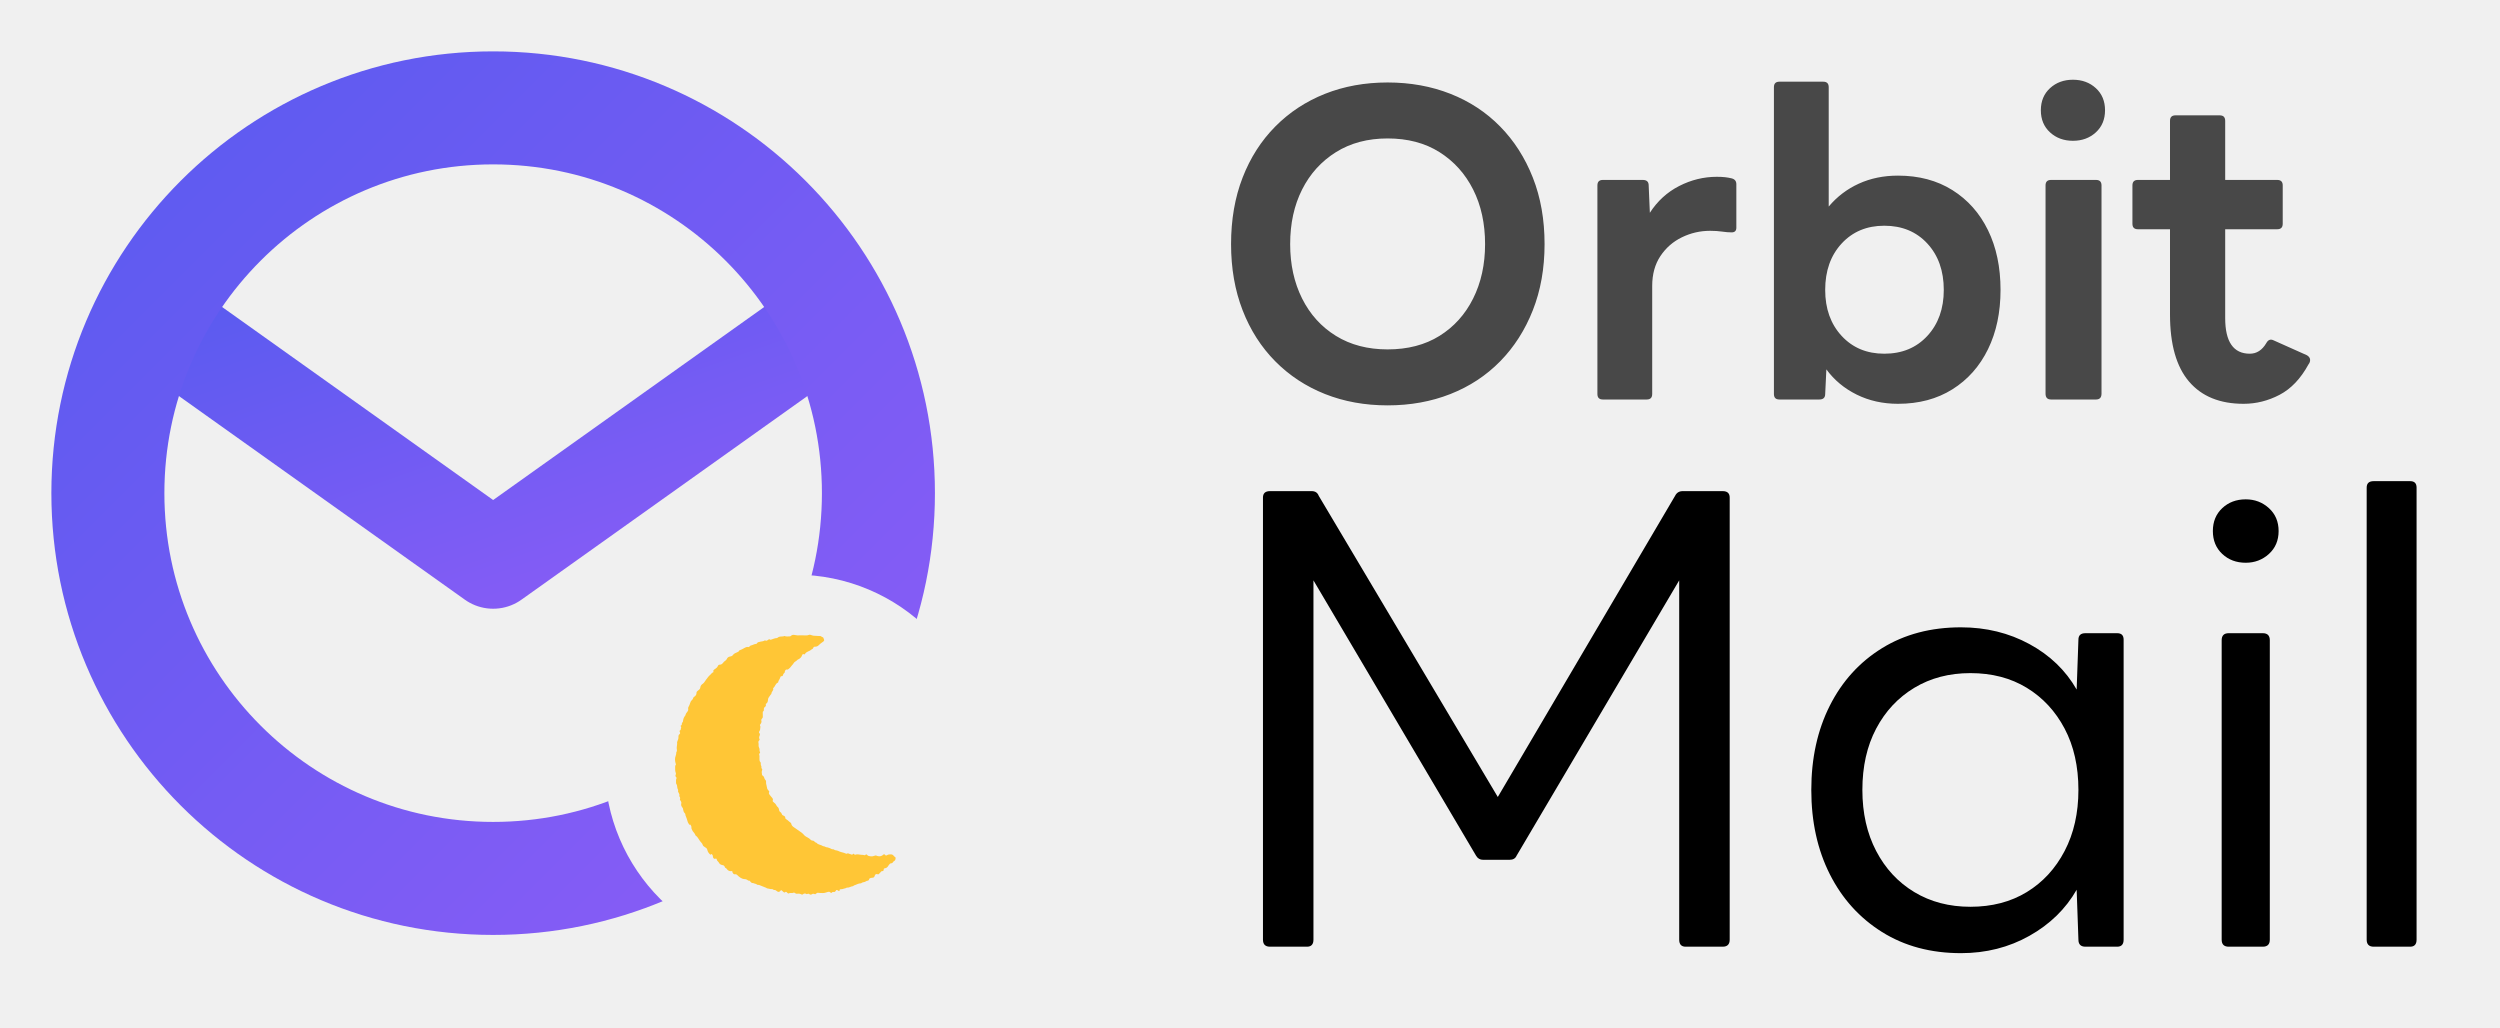
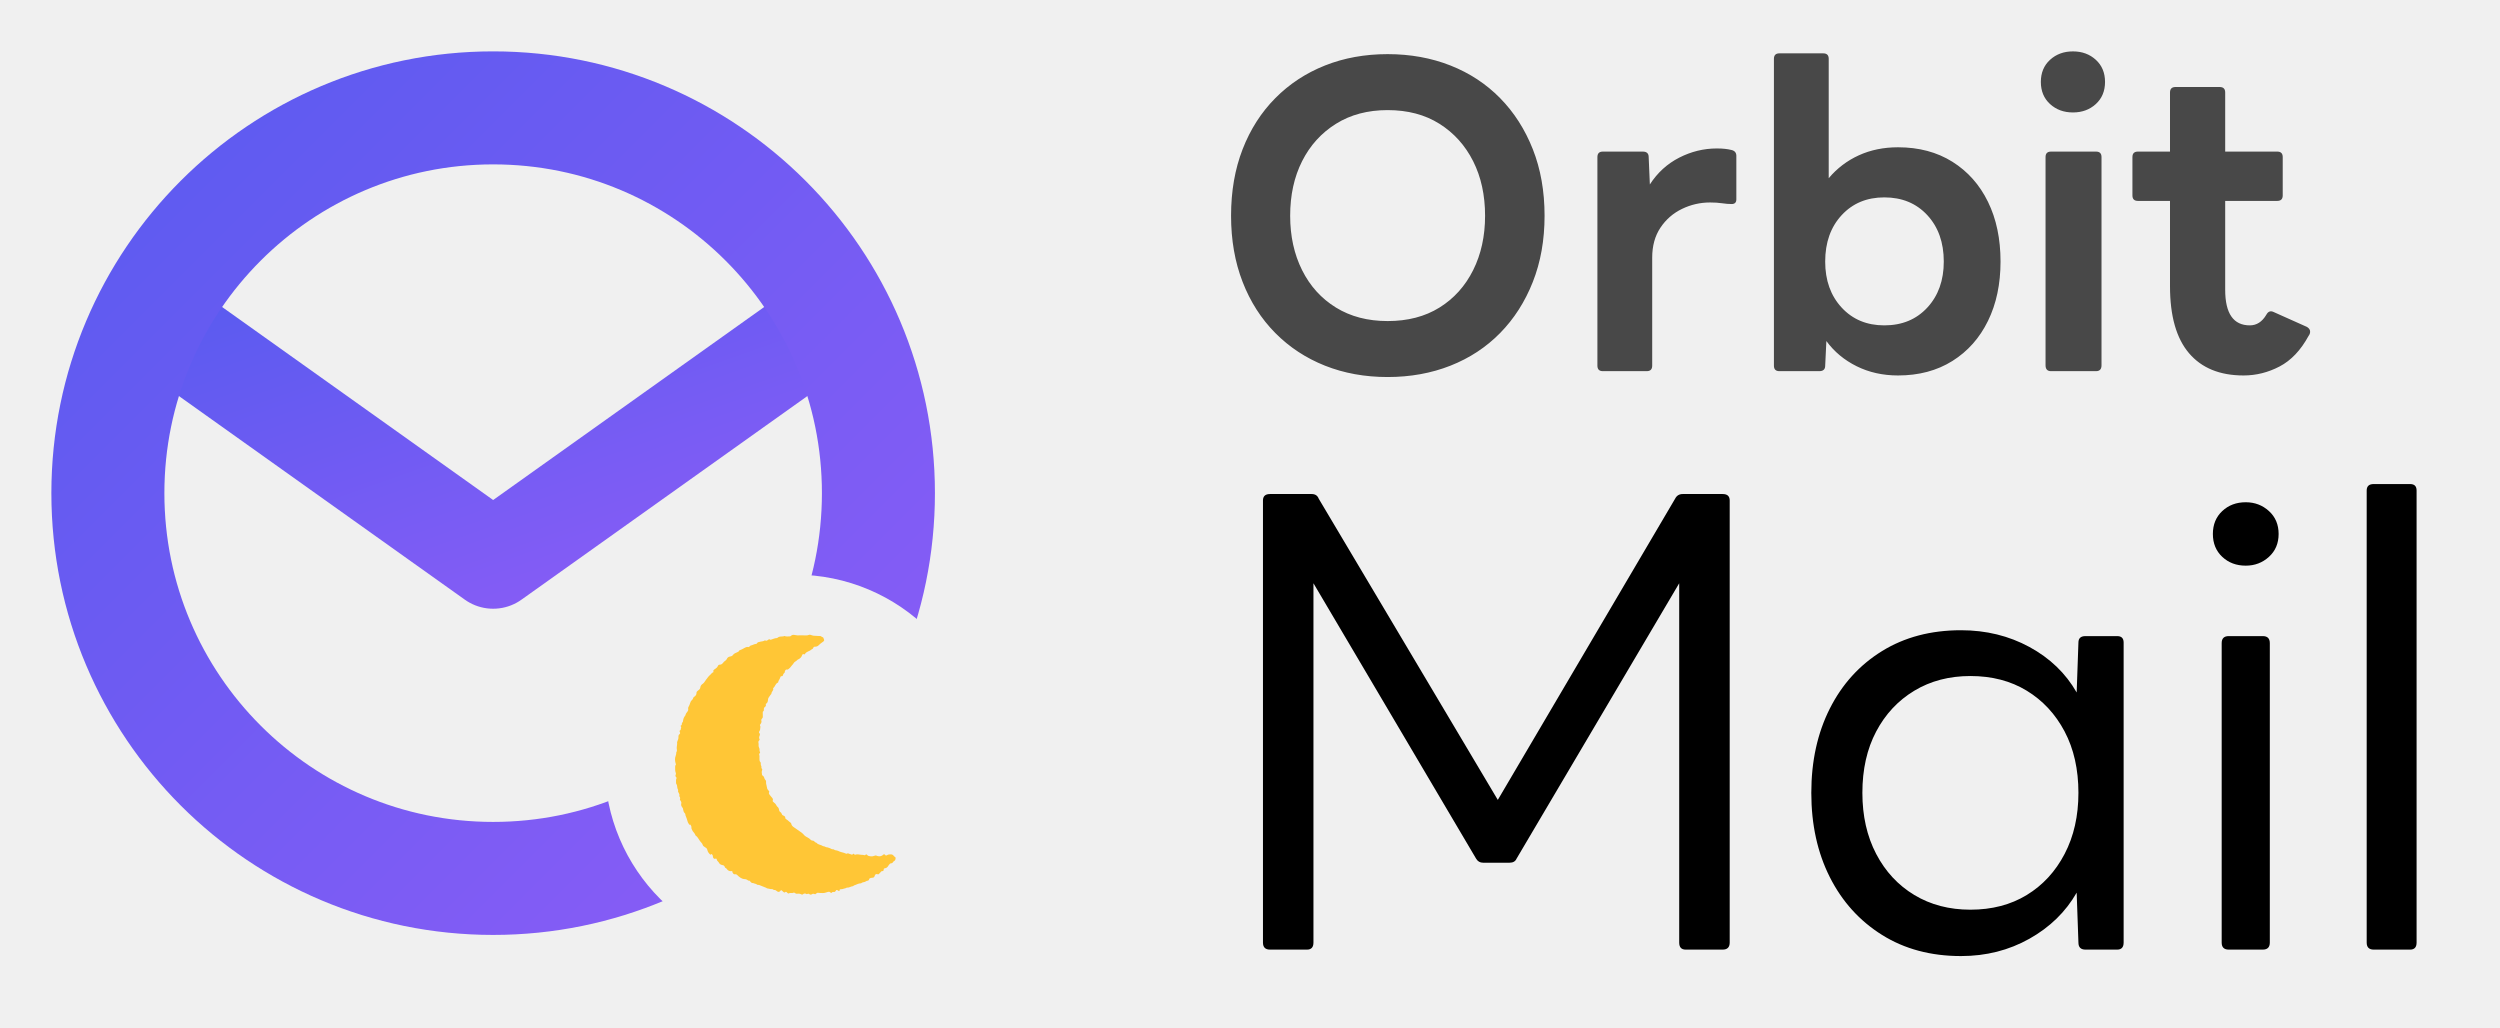
<svg xmlns="http://www.w3.org/2000/svg" viewBox="0 0 292 120">
  <defs>
    <linearGradient id="ink" x1="0" y1="0" x2="1" y2="1">
      <stop offset="0" stop-color="#5B5BF0" />
      <stop offset="1" stop-color="#8B5CF6" />
    </linearGradient>
    <clipPath id="inside">
      <circle cx="256" cy="256" r="146" />
    </clipPath>
    <mask id="moon-gap">
      <rect width="512" height="512" fill="#fff" />
      <circle cx="373.42" cy="361.72" r="74" fill="#000" />
    </mask>
  </defs>
  <g transform="scale(0.3) translate(-64 -64)">
    <g mask="url(#moon-gap)">
      <path d="M127.7 190.63L256 282L384.3 190.63" fill="none" stroke="url(#ink)" stroke-width="38" stroke-linejoin="round" />
      <circle cx="256" cy="256" r="150" fill="none" stroke="url(#ink)" stroke-width="44" />
    </g>
    <path transform="translate(319.14 302.84) scale(0.46)" d="M183.57,223.72c-.77-.04-1.41.11-2,.45-.33.19-.58.43-.63.82-.1.72-.59,1.07-1.23,1.19-.7.13-1.35.35-1.92.78-.31.23-.67.3-1.02.36-.91.16-1.79.39-2.52,1-.06.05-.15.09-.23.09-2.12-.06-3.83,1.19-5.75,1.75-.5.15-.71.66-1.2.7-1.66.15-3.04,1.39-4.79,1.18-.24-.03-.44.09-.62.22-.68.47-1.58.4-2.22.7-1.02.47-2,.38-3.01.52-.29.04-.41.27-.41.56,0,.34.03.76-.38.82-.38.06-.78-.09-1.08-.36-.84-.74-1.4-.66-1.9.34-.29.59-.7.93-1.39.85-.79-.09-1.5.02-2.05.68-.29.34-.6.25-.85-.06-.79-.98-1.71-.84-2.77-.48-1.32.44-2.61.86-4.1.8-1.29-.05-2.57.01-3.86-.2-.58-.09-1.3.37-1.74.84-.37.39-.67.46-1.09.26-.84-.4-1.58-.4-2.41.17-.6.42-1.43.38-2.04-.16-.47-.42-.93-.45-1.46-.19-.55.26-1.03.25-1.56-.13-.55-.4-1.71-.18-2.17.31-.49.51-1.13.49-1.63.2-1.23-.7-2.53-.64-3.84-.52-.63.06-1.08-.28-1.52-.61-.49-.37-.95-.54-1.52-.15-.17.12-.42.19-.64.18-1.09-.05-2.19-.19-3.22.36-.26.14-.48,0-.68-.19-.26-.25-.57-.47-.8-.74-.45-.53-.92-.62-1.44-.15-.45.41-.87.3-1.27-.04-.53-.45-1.06-.92-1.58-1.39-.4-.36-.69-.35-1.03.11-.95,1.29-1.94,1.43-3.14.42-.68-.57-1.34-1.11-2.31-.96-.16.03-.31-.02-.45-.16-.46-.47-1.1-.62-1.7-.6-1.31.05-2.51-.46-3.78-.63-.38-.05-.55-.36-.86-.49-2-.81-4.01-1.62-6.02-2.4-.52-.2-1.17.12-1.62-.25-.76-.63-1.67-.79-2.57-1.04-.27-.07-.53-.3-.77-.28-1.4.17-2-.9-2.76-1.72-.11-.12-.17-.33-.36-.3-.85.17-1.44-.39-2.04-.79-1.14-.76-2.49-.38-3.68-.83-1.73-.65-3.17-1.65-4.41-3-.53-.58-1.23-.98-2.03-.83-.85.17-1.37-.16-1.71-.85-.25-.5-.79-.87-.62-1.58.08-.33-.33-.29-.57-.25-1,.17-1.91.04-2.8-.51-.34-.22-.65-.42-.88-.74-.39-.55-.74-1.09-1.43-1.35-.39-.15-.63-.55-.75-.97-.27-.94-.85-1.3-1.85-1.49-1.08-.21-2.25-.63-2.88-1.73-.32-.56-.62-1.1-1.15-1.51-.44-.34-.68-.86-.83-1.43-.23-.88-.54-1.01-1.38-.7-.82.3-1.87-.56-1.88-1.68,0-.88-.26-1.54-.91-2.12-.27-.24-.39-.38-.61,0-.29.51-.64.33-.96.06-1.23-1.04-2.01-2.36-2.33-3.93-.12-.57-.33-1.04-.84-1.38-.7-.46-1.37-.98-2.07-1.44-.44-.29-.81-.68-.92-1.16-.32-1.41-1.49-2.2-2.28-3.26-1.23-1.64-1.98-3.66-3.82-4.82-.48-1.91-2.31-2.97-2.98-4.77-.24-.65-.61-1.28-.51-2,.12-.85-.33-1.48-.71-2.15-.11-.18-.26-.26-.41-.2-.69.27-.81-.3-1.11-.68-1.25-1.6-1.24-3.67-2.09-5.41-.47-.96-.78-1.96-.91-3.02-.04-.29-.25-.42-.42-.6-.75-.81-1.18-1.79-1.3-2.86-.15-1.28-.15-1.32-.98-2.35-.66-.82-.93-1.87-.67-2.85.33-1.23-.25-2.08-.87-2.95-.17-.24-.34-.48-.23-.76.39-.97.1-1.78-.5-2.55-.07-.09-.11-.29-.06-.4.42-1.06-.15-1.87-.64-2.72-.34-.59-.61-1.2-.31-1.91.05-.11.03-.3-.03-.4-.61-1.05-.86-2.17-.87-3.38,0-.49-.21-1.01-.52-1.4-.37-.46-.46-.96-.39-1.5.15-1.11-.25-2.26.36-3.34.22-.4.07-.85-.31-1.21-.54-.51-.72-1.19-.38-1.83.43-.83.23-1.62-.06-2.35-.26-.65-.33-1.28-.33-1.96.01-.87,0-1.74-.01-2.61,0-.54.04-1.06.43-1.5.45-.51.04-1.02-.08-1.49-.56-2.06-.75-4.09.05-6.16.36-.93.59-1.92.56-2.94,0-.08-.03-.2.01-.25,1.11-1.31.1-2.82.37-4.21.16-.81.2-1.65.3-2.48,0-.08.08-.17.06-.24-.4-1.55.45-2.82.91-4.18.22-.66.17-1.32.16-1.99-.01-.87.21-1.61.98-2.17.74-.54.37-1.45.13-1.97-.36-.76-.04-1.04.46-1.31.35-.18.4-.41.38-.74-.02-.34.03-.66.2-.97.26-.47.29-.94-.1-1.4-.29-.35-.31-.77.17-.96.6-.23.67-.69.66-1.21,0-.43-.02-.88.32-1.17.66-.54.71-1.25.79-2.02.15-1.5.85-2.79,1.78-3.95.41-.51.27-1.21.69-1.74.37-.47.64-1.05,1.06-1.49.69-.74.9-1.6.71-2.56-.13-.65.03-1.16.39-1.72.62-.98.98-2.1,1.33-3.2.27-.86.63-1.66,1.33-2.29.53-.48,1.04-.97,1.18-1.77.09-.53.57-.95,1.04-1.25,1.18-.78,1.84-1.82,1.8-3.27-.02-.75.4-1.23,1-1.63.48-.33.94-.7,1.34-1.12.49-.5.86-1.05.91-1.82.1-1.44,1.04-2.38,2.17-3.15,1.19-.81,1.68-2.18,2.57-3.22,1.2-1.41,2.09-3.08,3.6-4.23.34-.26.6-.55.85-.89.36-.49.83-.9,1.4-1.16.25-.12.63-.26.49-.58-.54-1.25.5-1.73,1.17-2.22,1.02-.74,2.07-1.33,2.56-2.62.28-.73.88-1.17,1.84-1.17.92,0,1.71-.51,2.34-1.28.66-.81,1.35-1.63,2.29-2.19.53-.32.9-.86,1.15-1.4.57-1.26,1.61-1.85,2.87-2.03.97-.14,1.68-.41,2.29-1.28.89-1.26,2.35-1.8,3.73-2.37.55-.23,1.1-.37,1.32-1.03.07-.21.3-.44.51-.52,1.4-.52,2.75-1.15,4.03-1.93.6-.36,1.21-.63,1.88-.82.3-.09.63-.22.9-.11.84.34,1.38-.06,1.9-.63.25-.27.51-.58.87-.63,1.58-.24,2.9-1.33,4.54-1.35.21,0,.39-.08.48-.28.64-1.33,1.96-1.29,3.13-1.6,1.22-.32,2.56-.24,3.64-1.04.07-.05.24-.07.32-.02,1.08.67,1.89,0,2.64-.6.52-.41.94-.59,1.46-.11.34.31.72.14,1.03.03,1.62-.53,3.16-1.29,4.92-1.33.35,0,.56-.41.88-.6,1.22-.73,2.56-.71,3.89-.77.36-.02.72.03,1.04-.23.15-.12.34-.17.55-.09,1.41.53,2.87.32,4.31.31.41,0,.83-.11,1.08-.4.99-1.13,2.32-1.03,3.49-.76,1.45.33,2.83.42,4.29.25,1.18-.14,2.4.11,3.6.06,1.29-.06,2.61.19,3.88-.45.48-.24,1.15-.15,1.72.09,1.43.59,2.91.79,4.47.75,1.13-.03,2.27.22,3.42.16.32-.02.61.14.85.33.39.31.71.66,1.28.68.24,0,.46.29.52.6.04.22.13.43.22.63.68,1.5.61,1.76-.78,2.74-1.18.83-2.38,1.66-3.36,2.73-.87.95-1.98,1.35-3.23,1.31-.78-.03-1.23.32-1.45,1-.24.71-.75,1.09-1.41,1.33-.08.03-.19.02-.24.07-1.51,1.68-4.31,1.54-5.38,3.84-.17.36-.48.27-.8.15-.76-.29-1.36,0-1.6.77-.59,1.88-1.93,3.01-3.67,3.76-.03.01-.07,0-.08.02-.93,1.29-2.7,1.61-3.48,3.1-.28.53-.69,1.02-1.13,1.44-.8.76-1.28,1.83-2.08,2.49-.78.64-1.51,1.78-2.89,1.32-.34-.11-1.35,1.18-1.3,1.76.06.75-.31,1.17-.84,1.58-.37.28-.51.7-.63,1.15-.18.72-.52,1.31-1.44,1.18-.35-.05-.56.1-.7.45-.49,1.24-.93,2.5-1.74,3.59-.29.4.02,1.18-.57,1.41-1.16.44-1.69,1.43-2.26,2.37-.46.76-.76,1.61-1.56,2.11-.1.06-.21.27-.18.35.52,1.17-.4,1.92-.83,2.8-.26.55-.64,1.03-.64,1.69,0,.46-.46.68-.72,1-.53.65-.91,1.42-1.4,2.05-.75.95-.68,1.87-.82,2.92-.11.8-.49,1.95-1.44,2.49-.31.18-.42.39-.33.67.36,1.13-.25,1.83-1.06,2.41-.44.32-.6.68-.57,1.21.06.93.14,1.87-.82,2.47-.21.13-.13.35-.13.54.01,1.31,0,2.63.04,3.94.02.7-.47,1.12-.84,1.59-.37.47-.59.89-.39,1.52.36,1.15-.05,2.13-.82,3-.41.47-.49.91-.15,1.51.35.6.05,1.32.03,1.97-.02.83-.15,1.69-.68,2.45-.39.55-.63,1.15.07,1.82.51.49.4,1.28.12,1.9-.46,1.01-.72,2-.12,3.04.21.36.12.7-.19.98-.68.64-.98,1.34-.66,2.31.17.54.1,1.17.05,1.75-.08.87.14,1.69.51,2.43.28.56.36,1.1.31,1.7-.04.52-.1,1.01.27,1.5.3.41.28,1.07-.19,1.37-.62.41-.46.9-.3,1.38.27.81.16,1.62.14,2.45-.02,1.3-.15,2.7.92,3.75.22.22.19.45.18.69-.02.84-.03,1.68.45,2.44.14.23.12.49.1.74-.06.59-.08,1.14.45,1.59.27.23.38.65.21,1.02-.61,1.33-.33,2.67-.14,4.02.06.44.39.7.72.89.66.39.99.96,1.16,1.67.18.75.47,1.44,1.05,1.97.46.42.58,1.06.51,1.55-.21,1.34.41,2.51.56,3.76.08.63.22,1.26.38,1.87.23.89,1.06,1.38,1.51,2.14.22.37.4.59.14,1.02-.36.59-.23,1.12.17,1.75.74,1.17,1.75,2.09,2.58,3.17.42.55.6,1.08.36,1.74-.25.69-.11,1.15.54,1.63,1.03.75,1.97,1.64,2.53,2.86.22.49.64.93,1.05,1.29.7.61,1.07,1.38,1.14,2.26.07.82.28,1.46,1.03,1.93.67.42,1.14,1.05,1.34,1.85.26,1.05,1.33,1.1,2.04,1.59.52.36.9.66.84,1.39-.06.63.37,1.11.91,1.4,1.41.77,2.39,2.08,3.73,2.94.27.18.4.54.47.88.22,1.18.93,2,1.88,2.67,2.34,1.63,4.68,3.27,7.02,4.91.79.55,1.37,1.31,2.01,2.01.9.97,2.1,1.57,3.25,2.18.87.46,1.61,1.05,2.27,1.75.45.47,1.01.73,1.64.71.6-.03,1.03.21,1.39.63.53.61,1.15,1.06,1.94,1.27.03,0,.06.01.08.03,1.27,1.65,3.47,1.44,5.02,2.54.18.12.41.22.62.24.73.08,1.41.29,2.02.68.54.34,1.24.16,1.67.37.83.41,1.78.45,2.56.98.66.44,1.39.71,2.22.63.16-.02.4-.01.48.08.71.77,1.66.71,2.58.9.77.16,1.54.57,2.25.89,1.6.72,3.38.76,4.92,1.59.49.26,1.09.39,1.53.11.59-.36.99-.11,1.47.12.78.36,1.66.43,2.44.8.33.16.58-.11.77-.37.42-.57.85-.48,1.22.02.36.48.72.59,1.29.34.82-.36,1.72-.24,2.57-.14,1.3.16,2.58.42,3.9.39.24,0,.49.09.72.18.38.16.72.17.98-.17.49-.63,1.12-.51,1.48-.03.76,1.01,1.86,1.03,2.91,1.18,1.31.19,2.58-.1,3.8-.59.31-.13.66-.17.98-.03.66.3,1.35.45,2.07.58.7.13,1.26.03,1.96-.16.84-.23,1.38-.64,1.95-1.19.53-.5,1.22-.33,1.54.18.48.76,1.07.62,1.57.29,1.1-.74,2.3-.72,3.54-.69.59.01,1.07.18,1.54.55.7.56,1.16,1.37,1.96,1.83.24.14.32.43.31.74-.06,1.14-.37,2.14-1.5,2.68-.27.13-.43.32-.59.57-.4.63-.76,1.2-1.74,1.16-.6-.03-1.19.58-1.63,1.1-.3.36-.61.74-.83,1.16-.62,1.14-1.54,1.8-2.83,1.97-.62.08-.97.45-.97,1.13,0,.95-.5,1.38-1.45,1.28-.34-.04-.51.19-.7.39-.64.67-1.27,1.34-1.89,2.03-.3.33-.62.39-1.05.23-1.27-.48-2.19.01-2.52,1.32-.29,1.16-.93,1.63-2.08,1.61Z" fill="#ffc636" />
  </g>
-   <path transform="translate(141 44.97) scale(0.45714)" d="M46.10 5.20L46.10 5.20Q37.40 5.20 30.10 2.30Q22.80-0.60 17.40-6.05Q12-11.50 9.05-19.10Q6.10-26.70 6.10-36L6.10-36Q6.10-45.40 9.05-53Q12-60.60 17.40-66.05Q22.80-71.50 30.10-74.40Q37.40-77.30 46.10-77.30L46.10-77.30Q54.80-77.30 62.15-74.40Q69.50-71.50 74.85-66.05Q80.20-60.60 83.20-53Q86.20-45.40 86.20-36L86.20-36Q86.20-26.70 83.20-19.10Q80.20-11.50 74.85-6.05Q69.50-0.60 62.15 2.30Q54.80 5.20 46.10 5.20ZM21.20-36L21.20-36Q21.20-28.20 24.25-22.10Q27.30-16 32.90-12.55Q38.50-9.10 46.10-9.10L46.10-9.10Q53.80-9.10 59.35-12.55Q64.90-16 67.95-22.10Q71-28.20 71-36L71-36Q71-43.90 67.95-49.95Q64.90-56 59.35-59.50Q53.80-63 46.10-63L46.10-63Q38.50-63 32.90-59.50Q27.30-56 24.25-49.95Q21.20-43.90 21.20-36ZM112.30 3.70L101.10 3.70Q99.70 3.70 99.70 2.30L99.70 2.30L99.70-51Q99.70-52.40 101.10-52.40L101.10-52.40L111.30-52.40Q112.80-52.40 112.80-51L112.80-51L113.10-44Q116.00-48.50 120.60-50.85Q125.20-53.20 130.20-53.20L130.20-53.20Q131.40-53.20 132.30-53.10Q133.20-53 134-52.80L134-52.80Q135.20-52.50 135.20-51.30L135.20-51.30L135.20-40.20Q135.20-39 134-39L134-39Q132.90-39 131.55-39.20Q130.20-39.40 128.50-39.40L128.50-39.40Q124.70-39.40 121.30-37.75Q117.90-36.10 115.80-32.95Q113.70-29.80 113.70-25.30L113.70-25.30L113.70 2.30Q113.70 3.70 112.30 3.70L112.30 3.70ZM176.50 4.80L176.50 4.80Q170.70 4.80 165.95 2.45Q161.20 0.10 158.20-4L158.20-4L157.90 2.30Q157.90 3.70 156.40 3.70L156.40 3.70L146.20 3.70Q144.80 3.70 144.80 2.30L144.80 2.30L144.80-76.10Q144.80-77.50 146.20-77.50L146.20-77.50L157.40-77.50Q158.80-77.50 158.80-76.10L158.80-76.10L158.80-45.60Q162-49.40 166.50-51.45Q171-53.50 176.50-53.50L176.50-53.50Q184.50-53.50 190.40-49.80Q196.30-46.10 199.50-39.55Q202.70-33 202.70-24.30L202.70-24.30Q202.70-15.70 199.50-9.15Q196.30-2.60 190.40 1.10Q184.50 4.80 176.50 4.80ZM157.90-24.30L157.90-24.30Q157.90-17.10 162.10-12.55Q166.30-8 173-8L173-8Q179.80-8 184-12.55Q188.20-17.10 188.20-24.30L188.20-24.30Q188.20-31.60 184-36.15Q179.80-40.70 173-40.70L173-40.70Q166.30-40.70 162.10-36.15Q157.90-31.60 157.90-24.30ZM221.20-62.40L221.20-62.40Q217.70-62.40 215.35-64.55Q213-66.70 213-70.20L213-70.20Q213-73.70 215.35-75.85Q217.70-78 221.20-78L221.20-78Q224.70-78 227.05-75.85Q229.40-73.70 229.40-70.20L229.40-70.20Q229.40-66.70 227.05-64.55Q224.70-62.40 221.20-62.40ZM214.20 2.20L214.20-51Q214.20-52.40 215.60-52.40L215.60-52.40L227.10-52.40Q228.50-52.40 228.50-51L228.50-51L228.50 2.20Q228.50 3.70 227.10 3.70L227.10 3.70L215.60 3.70Q214.20 3.70 214.20 2.20L214.20 2.20ZM264.80 4.80L264.80 4.80Q255.70 4.80 250.85-0.90Q246.00-6.60 246.00-18L246.00-18L246.00-39.80L237.80-39.80Q236.40-39.80 236.40-41.20L236.40-41.20L236.40-51Q236.40-52.40 237.80-52.40L237.80-52.40L246.00-52.40L246.00-67.50Q246.00-68.90 247.40-68.90L247.40-68.90L258.70-68.90Q260.10-68.90 260.10-67.50L260.10-67.50L260.10-52.40L273.40-52.40Q274.80-52.40 274.80-51L274.80-51L274.80-41.20Q274.80-39.80 273.40-39.80L273.40-39.80L260.10-39.80L260.10-17.10Q260.10-8 266.40-8L266.40-8Q269-8 270.60-10.70L270.60-10.70Q271.30-12 272.50-11.40L272.50-11.40L281-7.60Q281.80-7.10 281.80-6.40L281.80-6.40Q281.80-5.80 281.40-5.30L281.40-5.30Q278.40 0.20 274 2.50Q269.60 4.80 264.80 4.80Z" fill="#000" opacity=".7" />
-   <path transform="translate(141 108.86) scale(0.68571)" d="M17 2.50L10.70 2.50Q9.50 2.50 9.50 1.30L9.50 1.30L9.50-74Q9.50-75.10 10.70-75.10L10.70-75.10L17.80-75.10Q18.70-75.10 19-74.30L19-74.30L49.50-23L79.70-74.30Q80.10-75.10 81-75.10L81-75.10L87.80-75.10Q89-75.10 89-74L89-74L89 1.30Q89 2.50 87.80 2.50L87.80 2.50L81.50 2.50Q80.40 2.50 80.40 1.30L80.40 1.30L80.40-59.90L52.70-13Q52.40-12.30 51.50-12.30L51.50-12.30L47-12.30Q46.20-12.30 45.80-13L45.80-13L18.10-59.90L18.10 1.30Q18.10 2.50 17 2.50L17 2.50ZM128.40 3.60L128.40 3.60Q120.70 3.60 114.95 0Q109.20-3.60 106.05-9.85Q102.90-16.10 102.90-24.20L102.90-24.20Q102.90-32.30 106.05-38.55Q109.20-44.80 114.95-48.35Q120.70-51.90 128.40-51.90L128.40-51.90Q134.80-51.90 140.05-49.05Q145.30-46.20 148.10-41.30L148.10-41.30L148.40-49.80Q148.40-50.90 149.60-50.90L149.60-50.90L155-50.90Q156.10-50.90 156.10-49.80L156.10-49.80L156.10 1.30Q156.10 2.50 155 2.50L155 2.50L149.60 2.50Q148.40 2.50 148.40 1.30L148.40 1.30L148.10-7.20Q145.30-2.30 140.05 0.65Q134.80 3.60 128.40 3.60ZM130-4.30L130-4.30Q135.50-4.30 139.60-6.80Q143.70-9.30 146.05-13.80Q148.40-18.30 148.40-24.20L148.40-24.20Q148.40-30.20 146.05-34.65Q143.70-39.10 139.60-41.60Q135.50-44.10 130-44.10L130-44.10Q124.60-44.10 120.45-41.60Q116.30-39.10 113.95-34.65Q111.60-30.20 111.60-24.20L111.60-24.20Q111.60-18.30 113.95-13.80Q116.30-9.30 120.45-6.80Q124.60-4.30 130-4.30ZM176.90-62.90L176.90-62.90Q174.50-62.90 172.90-64.40Q171.30-65.90 171.30-68.30L171.30-68.30Q171.30-70.70 172.90-72.20Q174.50-73.70 176.90-73.70L176.90-73.70Q179.20-73.70 180.85-72.20Q182.50-70.70 182.50-68.30L182.50-68.30Q182.50-65.90 180.85-64.40Q179.20-62.90 176.90-62.90ZM174-50.90L179.80-50.90Q181-50.90 181-49.70L181-49.70L181 1.30Q181 2.50 179.80 2.50L179.80 2.50L174 2.50Q172.80 2.50 172.80 1.30L172.80 1.30L172.80-49.70Q172.80-50.90 174-50.90L174-50.90ZM204.90 2.50L198.70 2.50Q197.50 2.50 197.50 1.30L197.50 1.30L197.50-75.70Q197.50-76.80 198.70-76.80L198.70-76.80L204.90-76.80Q206-76.80 206-75.70L206-75.70L206 1.30Q206 2.50 204.90 2.50L204.90 2.50Z" fill="#000" />
+   <path transform="translate(141 41.66) scale(0.45714)" d="M46.10 5.20L46.10 5.20Q37.40 5.20 30.10 2.30Q22.80-0.60 17.40-6.05Q12-11.50 9.05-19.10Q6.10-26.70 6.10-36L6.10-36Q6.10-45.40 9.05-53Q12-60.60 17.40-66.05Q22.80-71.50 30.10-74.40Q37.40-77.30 46.10-77.30L46.10-77.30Q54.80-77.30 62.15-74.40Q69.50-71.50 74.85-66.05Q80.20-60.60 83.20-53Q86.20-45.40 86.20-36L86.20-36Q86.20-26.70 83.20-19.10Q80.20-11.50 74.85-6.05Q69.50-0.60 62.15 2.30Q54.80 5.20 46.10 5.20ZM21.20-36L21.20-36Q21.20-28.20 24.25-22.10Q27.30-16 32.90-12.55Q38.50-9.10 46.10-9.10L46.10-9.10Q53.80-9.10 59.35-12.55Q64.90-16 67.95-22.10Q71-28.20 71-36L71-36Q71-43.90 67.95-49.95Q64.90-56 59.35-59.50Q53.80-63 46.10-63L46.10-63Q38.50-63 32.90-59.50Q27.30-56 24.25-49.95Q21.20-43.90 21.20-36ZM112.30 3.70L101.10 3.70Q99.70 3.70 99.70 2.30L99.70 2.30L99.70-51Q99.70-52.40 101.10-52.40L101.10-52.40L111.30-52.40Q112.80-52.40 112.80-51L112.80-51L113.10-44Q116.00-48.50 120.60-50.85Q125.20-53.20 130.20-53.20L130.20-53.20Q131.40-53.20 132.30-53.10Q133.20-53 134-52.80L134-52.80Q135.20-52.50 135.20-51.30L135.20-51.30L135.20-40.20Q135.20-39 134-39L134-39Q132.90-39 131.55-39.20Q130.20-39.40 128.50-39.40L128.50-39.40Q124.70-39.40 121.30-37.75Q117.90-36.10 115.80-32.95Q113.70-29.80 113.70-25.30L113.70-25.30L113.70 2.30Q113.70 3.70 112.30 3.70L112.30 3.70ZM176.50 4.80L176.50 4.80Q170.70 4.80 165.95 2.45Q161.20 0.10 158.20-4L158.20-4L157.90 2.30Q157.90 3.70 156.40 3.70L156.40 3.70L146.20 3.70Q144.80 3.70 144.80 2.30L144.80 2.30L144.80-76.10Q144.80-77.50 146.20-77.50L146.20-77.50L157.40-77.50Q158.80-77.50 158.80-76.10L158.80-76.10L158.80-45.60Q162-49.40 166.50-51.45Q171-53.50 176.50-53.50L176.50-53.50Q184.50-53.50 190.40-49.80Q196.30-46.10 199.50-39.55Q202.70-33 202.70-24.30L202.70-24.30Q202.70-15.70 199.50-9.15Q196.30-2.60 190.40 1.10Q184.50 4.80 176.50 4.80ZM157.90-24.30L157.90-24.30Q157.90-17.10 162.10-12.55Q166.30-8 173-8L173-8Q179.80-8 184-12.55Q188.20-17.10 188.20-24.30L188.20-24.30Q188.20-31.60 184-36.15Q179.80-40.70 173-40.70L173-40.70Q166.30-40.70 162.10-36.15Q157.90-31.60 157.90-24.30ZM221.20-62.40L221.20-62.40Q217.70-62.40 215.35-64.55Q213-66.70 213-70.20L213-70.20Q213-73.70 215.35-75.85Q217.70-78 221.20-78L221.20-78Q224.70-78 227.05-75.85Q229.40-73.70 229.40-70.20L229.40-70.20Q229.40-66.70 227.05-64.55Q224.70-62.40 221.20-62.40ZM214.20 2.20L214.20-51Q214.20-52.40 215.60-52.40L215.60-52.40L227.10-52.40Q228.50-52.40 228.50-51L228.50-51L228.50 2.20Q228.50 3.70 227.10 3.70L227.10 3.70L215.60 3.70Q214.20 3.70 214.20 2.20L214.20 2.20ZM264.80 4.80L264.80 4.80Q255.70 4.80 250.85-0.90Q246.00-6.60 246.00-18L246.00-18L246.00-39.80L237.80-39.80Q236.40-39.80 236.40-41.20L236.40-41.20L236.40-51Q236.40-52.40 237.80-52.40L237.80-52.40L246.00-52.40L246.00-67.50Q246.00-68.90 247.40-68.90L247.40-68.90L258.70-68.90Q260.10-68.90 260.10-67.50L260.10-67.50L260.10-52.40L273.40-52.40Q274.80-52.40 274.80-51L274.80-51L274.80-41.20Q274.80-39.80 273.40-39.80L273.40-39.80L260.10-39.80L260.10-17.10Q260.10-8 266.40-8L266.40-8Q269-8 270.60-10.70L270.60-10.70Q271.30-12 272.50-11.40L272.50-11.40L281-7.60Q281.80-7.10 281.80-6.40L281.80-6.40Q281.80-5.80 281.40-5.30L281.40-5.30Q278.40 0.20 274 2.50Q269.60 4.80 264.80 4.80Z" fill="#000" opacity=".7" />
+   <path transform="translate(141 109.2) scale(0.685716)" d="M17 2.50L10.70 2.50Q9.50 2.50 9.50 1.30L9.50 1.30L9.50-74Q9.50-75.10 10.70-75.10L10.70-75.10L17.80-75.10Q18.70-75.10 19-74.30L19-74.30L49.50-23L79.70-74.30Q80.10-75.10 81-75.10L81-75.10L87.80-75.10Q89-75.10 89-74L89-74L89 1.30Q89 2.50 87.80 2.50L87.80 2.50L81.50 2.50Q80.40 2.50 80.40 1.30L80.40 1.30L80.40-59.90L52.70-13Q52.40-12.30 51.50-12.30L51.50-12.30L47-12.30Q46.20-12.30 45.80-13L45.80-13L18.10-59.90L18.10 1.30Q18.10 2.50 17 2.50L17 2.50ZM128.40 3.60L128.40 3.60Q120.70 3.60 114.95 0Q109.20-3.60 106.05-9.85Q102.90-16.10 102.90-24.20L102.90-24.20Q102.90-32.30 106.05-38.55Q109.20-44.80 114.95-48.35Q120.70-51.90 128.40-51.90L128.40-51.90Q134.80-51.90 140.05-49.05Q145.30-46.20 148.10-41.30L148.10-41.30L148.40-49.80Q148.40-50.90 149.60-50.90L149.60-50.90L155-50.90Q156.10-50.90 156.10-49.80L156.10-49.80L156.10 1.30Q156.10 2.50 155 2.50L155 2.50L149.60 2.50Q148.40 2.50 148.40 1.30L148.40 1.30L148.10-7.20Q145.30-2.30 140.05 0.65Q134.80 3.60 128.40 3.60ZM130-4.30L130-4.30Q135.50-4.30 139.60-6.80Q143.70-9.30 146.05-13.80Q148.40-18.30 148.40-24.20L148.40-24.20Q148.40-30.20 146.05-34.65Q143.70-39.10 139.60-41.60Q135.50-44.10 130-44.10L130-44.10Q124.60-44.10 120.45-41.60Q116.30-39.10 113.95-34.65Q111.60-30.20 111.60-24.20L111.60-24.20Q111.60-18.30 113.95-13.80Q116.30-9.30 120.45-6.80Q124.60-4.30 130-4.30ZM176.90-62.90L176.90-62.90Q174.50-62.90 172.90-64.40Q171.30-65.90 171.30-68.30L171.30-68.30Q171.30-70.70 172.90-72.20Q174.50-73.70 176.90-73.70L176.90-73.70Q179.20-73.70 180.85-72.20Q182.50-70.70 182.50-68.30L182.50-68.30Q182.50-65.90 180.85-64.40Q179.20-62.90 176.90-62.90ZM174-50.90L179.80-50.90Q181-50.90 181-49.70L181-49.70L181 1.30Q181 2.50 179.80 2.50L179.80 2.50L174 2.50Q172.80 2.50 172.80 1.30L172.80 1.30L172.80-49.70Q172.80-50.90 174-50.90L174-50.90ZM204.90 2.50L198.70 2.50Q197.50 2.50 197.50 1.30L197.50 1.30L197.50-75.70Q197.50-76.80 198.70-76.80L198.70-76.80L204.90-76.80Q206-76.80 206-75.70L206-75.70L206 1.30Q206 2.50 204.90 2.50L204.90 2.50Z" fill="#000" />
</svg>
